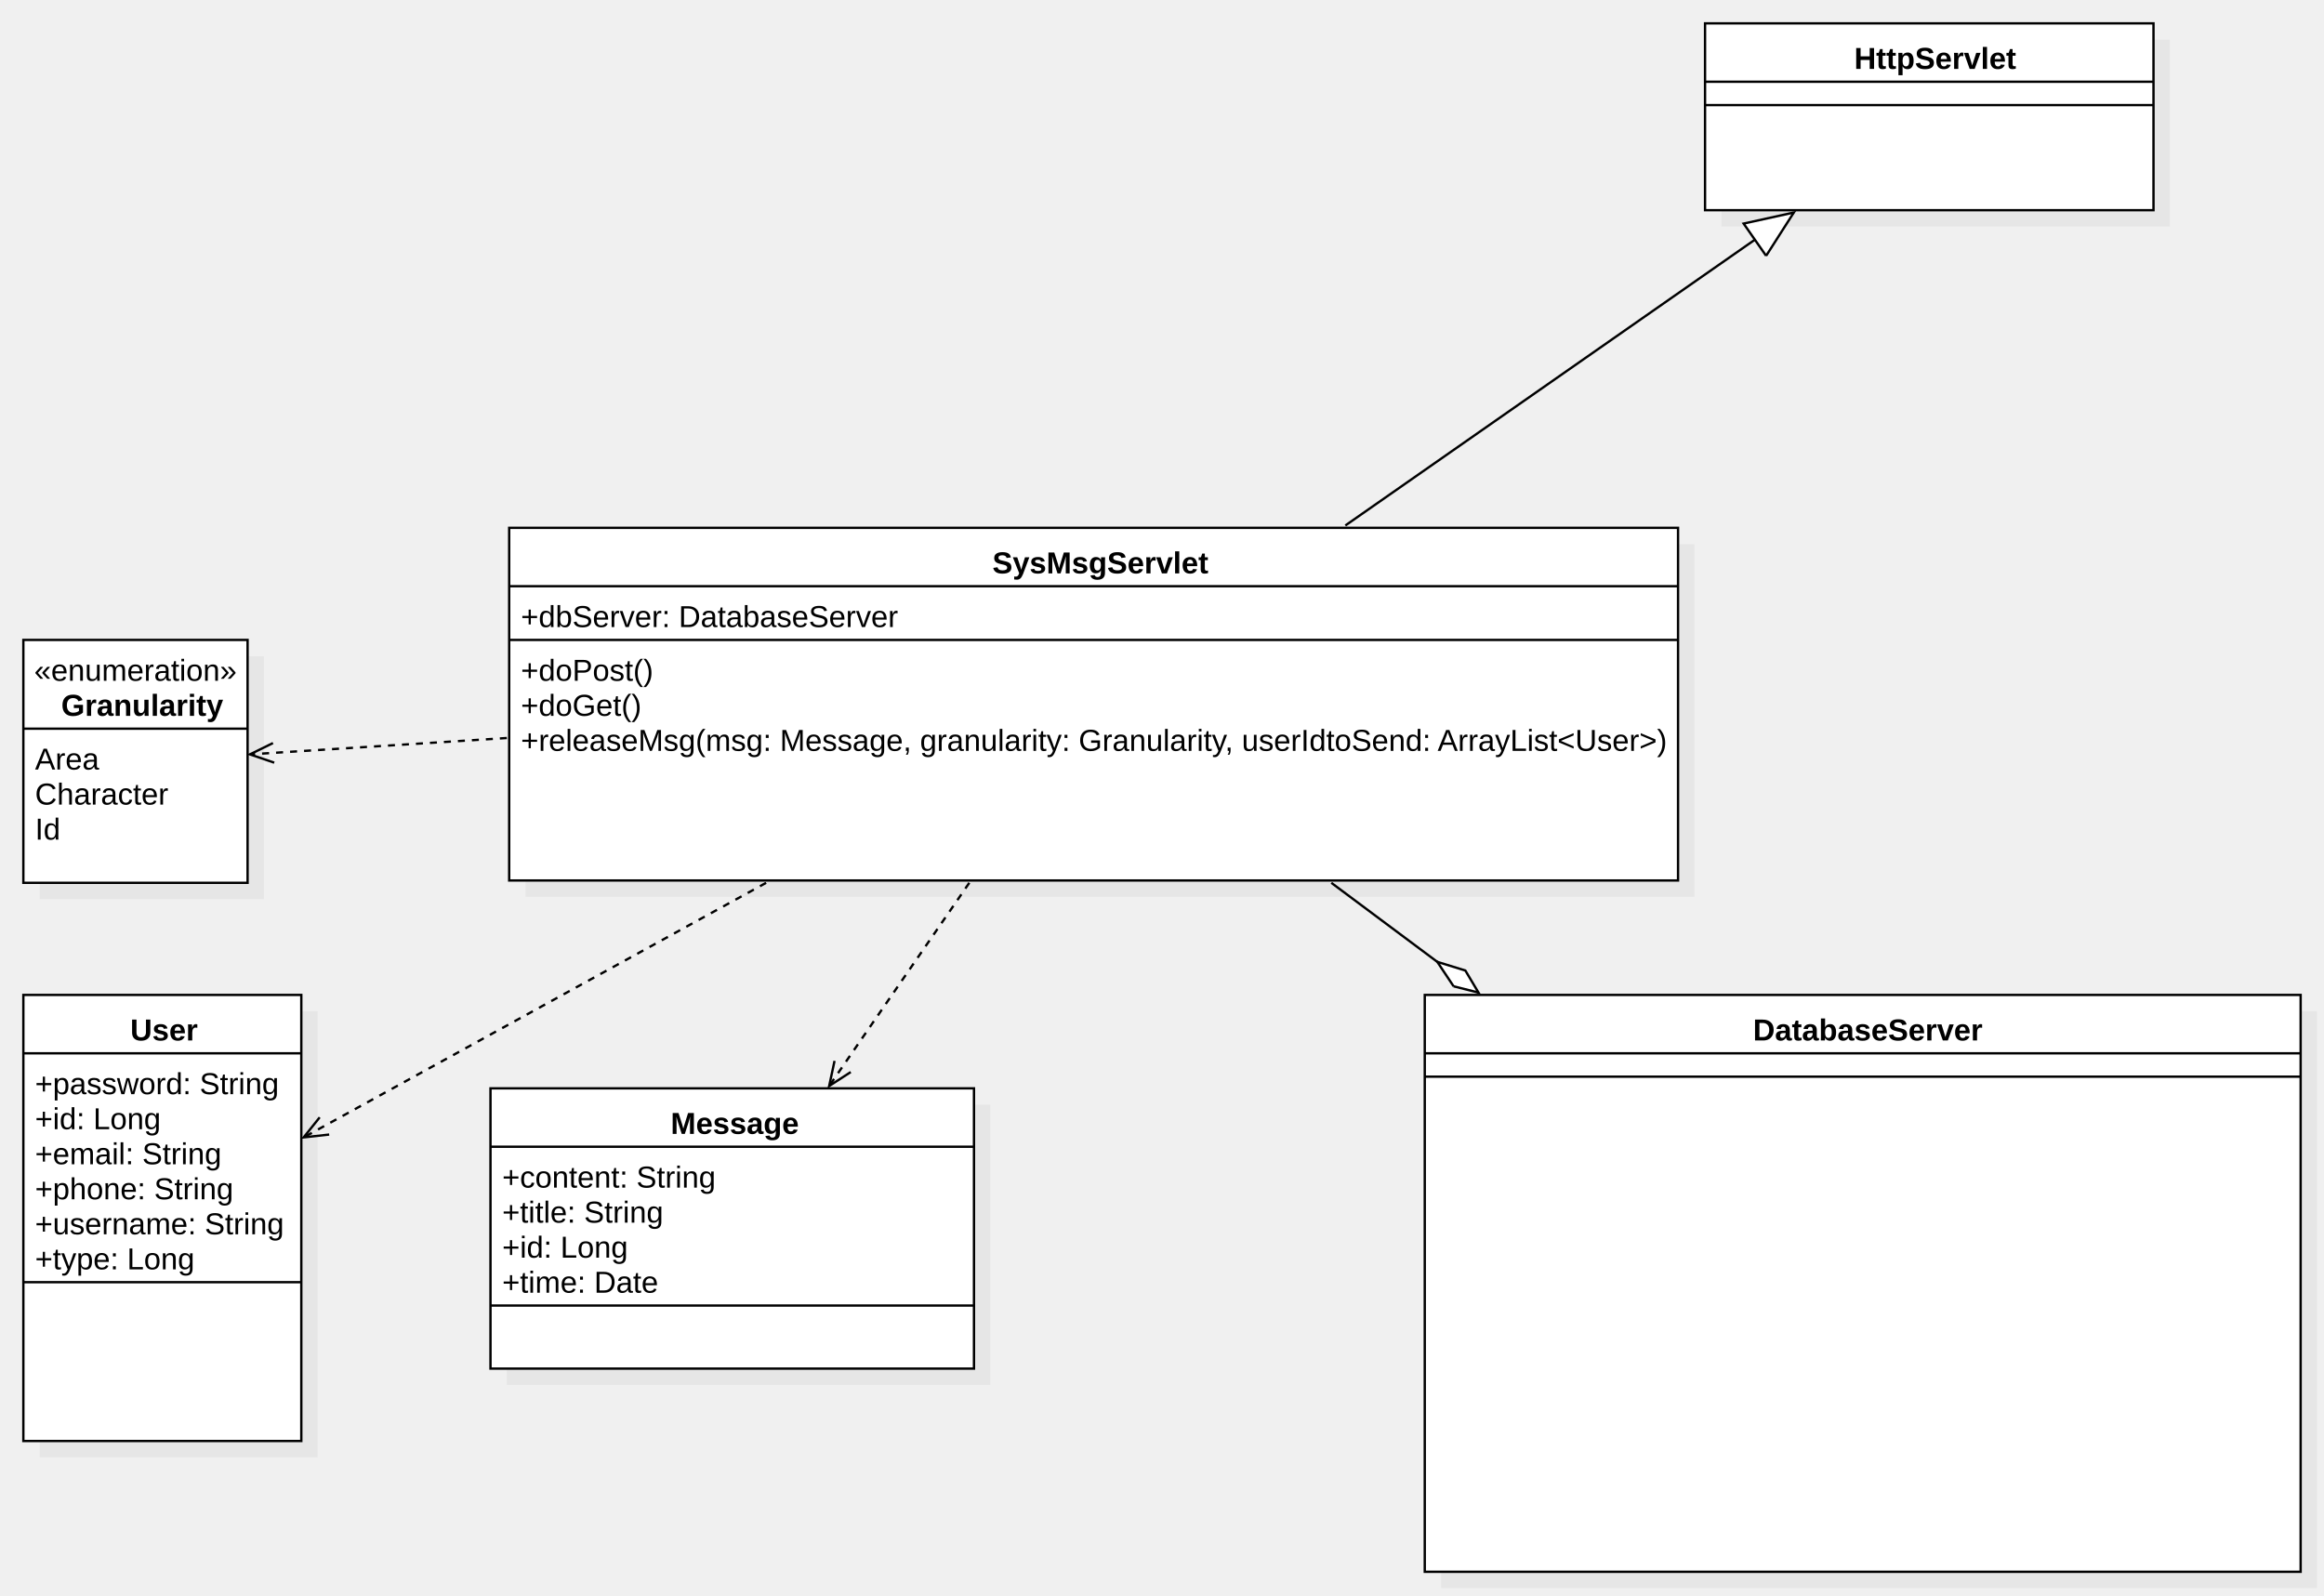
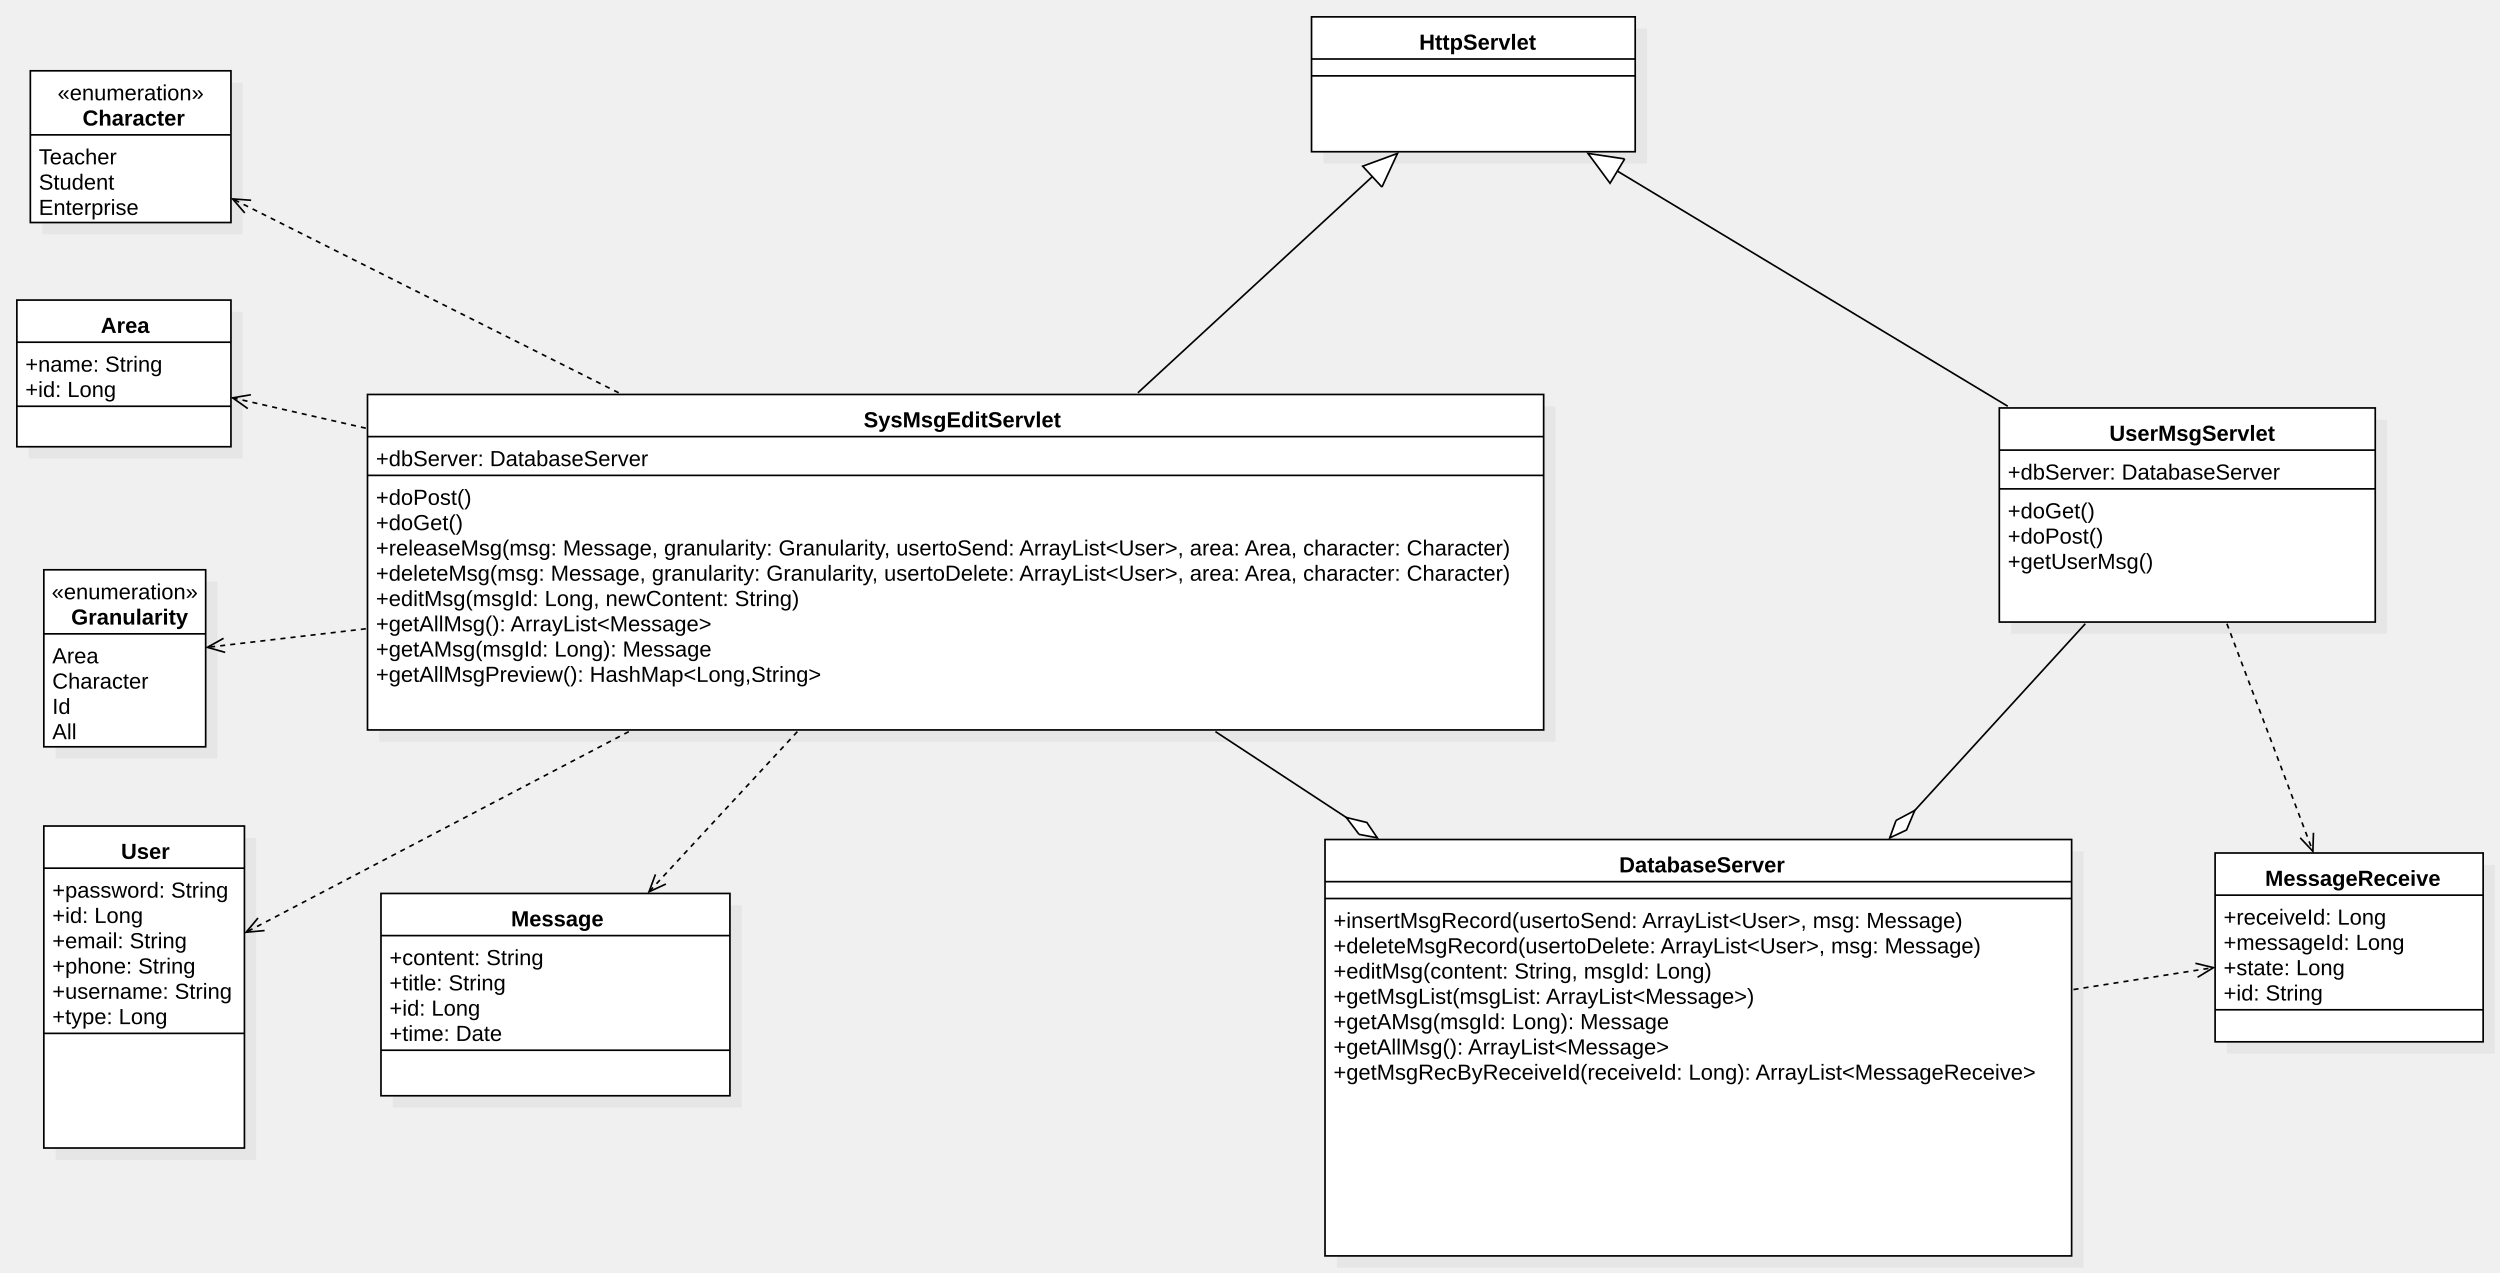
- <svg xmlns="http://www.w3.org/2000/svg" version="1.1" width="995" height="683">
+ <svg xmlns="http://www.w3.org/2000/svg" version="1.1" width="1483" height="755">
  <defs />
  <g>
-     <g transform="translate(-46,-78) scale(1,1)">
-       <rect fill="#C0C0C0" stroke="none" x="663" y="511" width="375" height="247" opacity="0.2" />
-     </g>
-     <g transform="translate(-46,-78) scale(1,1)">
-       <rect fill="#ffffff" stroke="none" x="656" y="504" width="375" height="247" />
-     </g>
-     <g transform="translate(-46,-78) scale(1,1)">
-       <path fill="none" stroke="#000000" d="M 656 504 L 1031 504 L 1031 751 L 656 751 L 656 504 Z Z" stroke-miterlimit="10" />
-     </g>
-     <g transform="translate(-46,-78) scale(1,1)">
-       <path fill="none" stroke="#000000" d="M 656 529 L 1031 529" stroke-miterlimit="10" />
-     </g>
-     <g transform="translate(-46,-78) scale(1,1)">
-       <path fill="none" stroke="#000000" d="M 656 539 L 1031 539" stroke-miterlimit="10" />
-     </g>
-     <g transform="translate(-46,-78) scale(1,1)">
-       <g>
-         <path fill="none" stroke="none" />
-         <text fill="#000000" stroke="none" font-family="Arial" font-size="13px" font-style="normal" font-weight="bold" text-decoration="none" x="796.531" y="523.5">DatabaseServer</text>
-       </g>
-     </g>
-     <g transform="translate(-46,-78) scale(1,1)">
-       <rect fill="#C0C0C0" stroke="none" x="271" y="311" width="500.436" height="151" opacity="0.2" />
-     </g>
-     <g transform="translate(-46,-78) scale(1,1)">
-       <rect fill="#ffffff" stroke="none" x="264" y="304" width="500.436" height="151" />
-     </g>
-     <g transform="translate(-46,-78) scale(1,1)">
-       <path fill="none" stroke="#000000" d="M 264 304 L 764.436 304 L 764.436 455 L 264 455 L 264 304 Z Z" stroke-miterlimit="10" />
-     </g>
-     <g transform="translate(-46,-78) scale(1,1)">
-       <path fill="none" stroke="#000000" d="M 264 329 L 764.436 329" stroke-miterlimit="10" />
-     </g>
-     <g transform="translate(-46,-78) scale(1,1)">
-       <path fill="none" stroke="#000000" d="M 264 352 L 764.436 352" stroke-miterlimit="10" />
-     </g>
-     <g transform="translate(-46,-78) scale(1,1)">
-       <g>
-         <path fill="none" stroke="none" />
-         <text fill="#000000" stroke="none" font-family="Arial" font-size="13px" font-style="normal" font-weight="bold" text-decoration="none" x="470.873" y="323.5">SysMsgServlet</text>
-       </g>
-     </g>
-     <g transform="translate(-46,-78) scale(1,1)">
-       <g>
-         <path fill="none" stroke="none" />
-         <text fill="#000000" stroke="none" font-family="Arial" font-size="13px" font-style="normal" font-weight="normal" text-decoration="none" x="269" y="346.5">+dbServer: DatabaseServer</text>
-       </g>
-     </g>
-     <g transform="translate(-46,-78) scale(1,1)">
-       <g>
-         <path fill="none" stroke="none" />
-         <text fill="#000000" stroke="none" font-family="Arial" font-size="13px" font-style="normal" font-weight="normal" text-decoration="none" x="269" y="369.5">+doPost()</text>
-       </g>
-     </g>
-     <g transform="translate(-46,-78) scale(1,1)">
-       <g>
-         <path fill="none" stroke="none" />
-         <text fill="#000000" stroke="none" font-family="Arial" font-size="13px" font-style="normal" font-weight="normal" text-decoration="none" x="269" y="384.5">+doGet()</text>
-       </g>
-     </g>
-     <g transform="translate(-46,-78) scale(1,1)">
-       <g>
-         <path fill="none" stroke="none" />
-         <text fill="#000000" stroke="none" font-family="Arial" font-size="13px" font-style="normal" font-weight="normal" text-decoration="none" x="269" y="399.5">+releaseMsg(msg: Message, granularity: Granularity, userIdtoSend: ArrayList&lt;User&gt;)</text>
-       </g>
-     </g>
-     <g transform="translate(-46,-78) scale(1,1)">
-       <rect fill="#C0C0C0" stroke="none" x="263" y="551" width="207" height="120" opacity="0.2" />
-     </g>
-     <g transform="translate(-46,-78) scale(1,1)">
-       <rect fill="#ffffff" stroke="none" x="256" y="544" width="207" height="120" />
-     </g>
-     <g transform="translate(-46,-78) scale(1,1)">
-       <path fill="none" stroke="#000000" d="M 256 544 L 463 544 L 463 664 L 256 664 L 256 544 Z Z" stroke-miterlimit="10" />
-     </g>
-     <g transform="translate(-46,-78) scale(1,1)">
-       <path fill="none" stroke="#000000" d="M 256 569 L 463 569" stroke-miterlimit="10" />
-     </g>
-     <g transform="translate(-46,-78) scale(1,1)">
-       <path fill="none" stroke="#000000" d="M 256 637 L 463 637" stroke-miterlimit="10" />
-     </g>
-     <g transform="translate(-46,-78) scale(1,1)">
-       <g>
-         <path fill="none" stroke="none" />
-         <text fill="#000000" stroke="none" font-family="Arial" font-size="13px" font-style="normal" font-weight="bold" text-decoration="none" x="333.125" y="563.5">Message</text>
-       </g>
-     </g>
-     <g transform="translate(-46,-78) scale(1,1)">
-       <g>
-         <path fill="none" stroke="none" />
-         <text fill="#000000" stroke="none" font-family="Arial" font-size="13px" font-style="normal" font-weight="normal" text-decoration="none" x="261" y="586.5">+content: String</text>
-       </g>
-     </g>
-     <g transform="translate(-46,-78) scale(1,1)">
-       <g>
-         <path fill="none" stroke="none" />
-         <text fill="#000000" stroke="none" font-family="Arial" font-size="13px" font-style="normal" font-weight="normal" text-decoration="none" x="261" y="601.5">+title: String</text>
-       </g>
-     </g>
-     <g transform="translate(-46,-78) scale(1,1)">
-       <g>
-         <path fill="none" stroke="none" />
-         <text fill="#000000" stroke="none" font-family="Arial" font-size="13px" font-style="normal" font-weight="normal" text-decoration="none" x="261" y="616.5">+id: Long</text>
-       </g>
-     </g>
-     <g transform="translate(-46,-78) scale(1,1)">
-       <g>
-         <path fill="none" stroke="none" />
-         <text fill="#000000" stroke="none" font-family="Arial" font-size="13px" font-style="normal" font-weight="normal" text-decoration="none" x="261" y="631.5">+time: Date</text>
-       </g>
-     </g>
-     <g transform="translate(-46,-78) scale(1,1)">
-       <path fill="none" stroke="#000000" d="M 616 456 L 679 503" stroke-miterlimit="10" />
-     </g>
-     <g transform="translate(-46,-78) scale(1,1)">
-       <path fill="#FFFFFF" stroke="none" d="M 668.337 500.297 L 679 503 L 673.372 493.549 L 661.366 489.845" />
-     </g>
-     <g transform="translate(-46,-78) scale(1,1)">
-       <path fill="none" stroke="#000000" d="M 668.337 500.297 L 679 503 L 673.372 493.549 L 661.366 489.845 L 668.337 500.297" stroke-miterlimit="10" />
-     </g>
-     <g transform="translate(-46,-78) scale(1,1)">
-       <rect fill="#C0C0C0" stroke="none" x="783" y="95" width="192" height="80" opacity="0.2" />
-     </g>
-     <g transform="translate(-46,-78) scale(1,1)">
-       <rect fill="#ffffff" stroke="none" x="776" y="88" width="192" height="80" />
-     </g>
-     <g transform="translate(-46,-78) scale(1,1)">
-       <path fill="none" stroke="#000000" d="M 776 88 L 968 88 L 968 168 L 776 168 L 776 88 Z Z" stroke-miterlimit="10" />
-     </g>
-     <g transform="translate(-46,-78) scale(1,1)">
-       <path fill="none" stroke="#000000" d="M 776 113 L 968 113" stroke-miterlimit="10" />
-     </g>
-     <g transform="translate(-46,-78) scale(1,1)">
-       <path fill="none" stroke="#000000" d="M 776 123 L 968 123" stroke-miterlimit="10" />
-     </g>
-     <g transform="translate(-46,-78) scale(1,1)">
-       <g>
-         <path fill="none" stroke="none" />
-         <text fill="#000000" stroke="none" font-family="Arial" font-size="13px" font-style="normal" font-weight="bold" text-decoration="none" x="839.849" y="107.5">HttpServlet</text>
-       </g>
-     </g>
-     <g transform="translate(-46,-78) scale(1,1)">
-       <path fill="none" stroke="#000000" d="M 622 303 L 814 169" stroke-miterlimit="10" />
-     </g>
-     <g transform="translate(-46,-78) scale(1,1)">
-       <path fill="#FFFFFF" stroke="none" d="M 802.151 187.536 L 814 169 L 792.514 173.729" />
-     </g>
-     <g transform="translate(-46,-78) scale(1,1)">
-       <path fill="none" stroke="#000000" d="M 802.151 187.536 L 814 169 L 792.514 173.729 L 802.151 187.536" stroke-miterlimit="10" />
-     </g>
-     <g transform="translate(-46,-78) scale(1,1)">
-       <rect fill="#C0C0C0" stroke="none" x="63" y="359" width="96" height="104" opacity="0.2" />
-     </g>
-     <g transform="translate(-46,-78) scale(1,1)">
-       <rect fill="#ffffff" stroke="none" x="56" y="352" width="96" height="104" />
-     </g>
-     <g transform="translate(-46,-78) scale(1,1)">
-       <path fill="none" stroke="#000000" d="M 56 352 L 152 352 L 152 456 L 56 456 L 56 352 Z Z" stroke-miterlimit="10" />
-     </g>
-     <g transform="translate(-46,-78) scale(1,1)">
-       <path fill="none" stroke="#000000" d="M 56 390 L 152 390" stroke-miterlimit="10" />
-     </g>
-     <g transform="translate(-46,-78) scale(1,1)">
-       <g>
-         <path fill="none" stroke="none" />
-         <text fill="#000000" stroke="none" font-family="Arial" font-size="13px" font-style="normal" font-weight="normal" text-decoration="none" x="60.636" y="369.5">«enumeration»</text>
-       </g>
-     </g>
-     <g transform="translate(-46,-78) scale(1,1)">
-       <g>
-         <path fill="none" stroke="none" />
-         <text fill="#000000" stroke="none" font-family="Arial" font-size="13px" font-style="normal" font-weight="bold" text-decoration="none" x="72.211" y="384.5">Granularity</text>
-       </g>
-     </g>
-     <g transform="translate(-46,-78) scale(1,1)">
-       <g>
-         <path fill="none" stroke="none" />
-         <text fill="#000000" stroke="none" font-family="Arial" font-size="13px" font-style="normal" font-weight="normal" text-decoration="none" x="61" y="407.5">Area</text>
-       </g>
-     </g>
-     <g transform="translate(-46,-78) scale(1,1)">
-       <g>
-         <path fill="none" stroke="none" />
-         <text fill="#000000" stroke="none" font-family="Arial" font-size="13px" font-style="normal" font-weight="normal" text-decoration="none" x="61" y="422.5">Character</text>
-       </g>
-     </g>
-     <g transform="translate(-46,-78) scale(1,1)">
-       <g>
-         <path fill="none" stroke="none" />
-         <text fill="#000000" stroke="none" font-family="Arial" font-size="13px" font-style="normal" font-weight="normal" text-decoration="none" x="61" y="437.5">Id</text>
-       </g>
-     </g>
-     <g transform="translate(-46,-78) scale(1,1)">
-       <path fill="none" stroke="#000000" d="M 263 394 L 153 401" stroke-miterlimit="10" stroke-dasharray="3" />
-     </g>
-     <g transform="translate(-46,-78) scale(1,1)">
-       <path fill="none" stroke="#000000" d="M 162.875 396.154 L 153 401 L 163.409 404.556" stroke-miterlimit="10" />
-     </g>
-     <g transform="translate(-46,-78) scale(1,1)">
-       <rect fill="#C0C0C0" stroke="none" x="63" y="511" width="119" height="191" opacity="0.2" />
-     </g>
-     <g transform="translate(-46,-78) scale(1,1)">
-       <rect fill="#ffffff" stroke="none" x="56" y="504" width="119" height="191" />
-     </g>
-     <g transform="translate(-46,-78) scale(1,1)">
-       <path fill="none" stroke="#000000" d="M 56 504 L 175 504 L 175 695 L 56 695 L 56 504 Z Z" stroke-miterlimit="10" />
-     </g>
-     <g transform="translate(-46,-78) scale(1,1)">
-       <path fill="none" stroke="#000000" d="M 56 529 L 175 529" stroke-miterlimit="10" />
-     </g>
-     <g transform="translate(-46,-78) scale(1,1)">
-       <path fill="none" stroke="#000000" d="M 56 627 L 175 627" stroke-miterlimit="10" />
-     </g>
-     <g transform="translate(-46,-78) scale(1,1)">
-       <g>
-         <path fill="none" stroke="none" />
-         <text fill="#000000" stroke="none" font-family="Arial" font-size="13px" font-style="normal" font-weight="bold" text-decoration="none" x="101.776" y="523.5">User</text>
-       </g>
-     </g>
-     <g transform="translate(-46,-78) scale(1,1)">
-       <g>
-         <path fill="none" stroke="none" />
-         <text fill="#000000" stroke="none" font-family="Arial" font-size="13px" font-style="normal" font-weight="normal" text-decoration="none" x="61" y="546.5">+password: String</text>
-       </g>
-     </g>
-     <g transform="translate(-46,-78) scale(1,1)">
-       <g>
-         <path fill="none" stroke="none" />
-         <text fill="#000000" stroke="none" font-family="Arial" font-size="13px" font-style="normal" font-weight="normal" text-decoration="none" x="61" y="561.5">+id: Long</text>
-       </g>
-     </g>
-     <g transform="translate(-46,-78) scale(1,1)">
-       <g>
-         <path fill="none" stroke="none" />
-         <text fill="#000000" stroke="none" font-family="Arial" font-size="13px" font-style="normal" font-weight="normal" text-decoration="none" x="61" y="576.5">+email: String</text>
-       </g>
-     </g>
-     <g transform="translate(-46,-78) scale(1,1)">
-       <g>
-         <path fill="none" stroke="none" />
-         <text fill="#000000" stroke="none" font-family="Arial" font-size="13px" font-style="normal" font-weight="normal" text-decoration="none" x="61" y="591.5">+phone: String</text>
-       </g>
-     </g>
-     <g transform="translate(-46,-78) scale(1,1)">
-       <g>
-         <path fill="none" stroke="none" />
-         <text fill="#000000" stroke="none" font-family="Arial" font-size="13px" font-style="normal" font-weight="normal" text-decoration="none" x="61" y="606.5">+username: String</text>
-       </g>
-     </g>
-     <g transform="translate(-46,-78) scale(1,1)">
-       <g>
-         <path fill="none" stroke="none" />
-         <text fill="#000000" stroke="none" font-family="Arial" font-size="13px" font-style="normal" font-weight="normal" text-decoration="none" x="61" y="621.5">+type: Long</text>
-       </g>
-     </g>
-     <g transform="translate(-46,-78) scale(1,1)">
-       <path fill="none" stroke="#000000" d="M 374 456 L 176 565" stroke-miterlimit="10" stroke-dasharray="3" />
-     </g>
-     <g transform="translate(-46,-78) scale(1,1)">
-       <path fill="none" stroke="#000000" d="M 182.873 556.411 L 176 565 L 186.933 563.787" stroke-miterlimit="10" />
-     </g>
-     <g transform="translate(-46,-78) scale(1,1)">
-       <path fill="none" stroke="#000000" d="M 461 456 L 401 543" stroke-miterlimit="10" stroke-dasharray="3" />
-     </g>
-     <g transform="translate(-46,-78) scale(1,1)">
-       <path fill="none" stroke="#000000" d="M 403.304 532.244 L 401 543 L 410.235 537.024" stroke-miterlimit="10" />
+     <g transform="translate(-134,-54) scale(1,1)">
+       <rect fill="#C0C0C0" stroke="none" x="927" y="559" width="442.888" height="247" opacity="0.2" />
+     </g>
+     <g transform="translate(-134,-54) scale(1,1)">
+       <rect fill="#ffffff" stroke="none" x="920" y="552" width="442.888" height="247" />
+     </g>
+     <g transform="translate(-134,-54) scale(1,1)">
+       <path fill="none" stroke="#000000" d="M 920 552 L 1362.888 552 L 1362.888 799 L 920 799 L 920 552 Z Z" stroke-miterlimit="10" />
+     </g>
+     <g transform="translate(-134,-54) scale(1,1)">
+       <path fill="none" stroke="#000000" d="M 920 577 L 1362.888 577" stroke-miterlimit="10" />
+     </g>
+     <g transform="translate(-134,-54) scale(1,1)">
+       <path fill="none" stroke="#000000" d="M 920 587 L 1362.888 587" stroke-miterlimit="10" />
+     </g>
+     <g transform="translate(-134,-54) scale(1,1)">
+       <g>
+         <path fill="none" stroke="none" />
+         <text fill="#000000" stroke="none" font-family="Arial" font-size="13px" font-style="normal" font-weight="bold" text-decoration="none" x="1094.474" y="571.5">DatabaseServer</text>
+       </g>
+     </g>
+     <g transform="translate(-134,-54) scale(1,1)">
+       <g>
+         <path fill="none" stroke="none" />
+         <text fill="#000000" stroke="none" font-family="Arial" font-size="13px" font-style="normal" font-weight="normal" text-decoration="none" x="925" y="604.5">+insertMsgRecord(usertoSend: ArrayList&lt;User&gt;, msg: Message)</text>
+       </g>
+     </g>
+     <g transform="translate(-134,-54) scale(1,1)">
+       <g>
+         <path fill="none" stroke="none" />
+         <text fill="#000000" stroke="none" font-family="Arial" font-size="13px" font-style="normal" font-weight="normal" text-decoration="none" x="925" y="619.5">+deleteMsgRecord(usertoDelete: ArrayList&lt;User&gt;, msg: Message)</text>
+       </g>
+     </g>
+     <g transform="translate(-134,-54) scale(1,1)">
+       <g>
+         <path fill="none" stroke="none" />
+         <text fill="#000000" stroke="none" font-family="Arial" font-size="13px" font-style="normal" font-weight="normal" text-decoration="none" x="925" y="634.5">+editMsg(content: String, msgId: Long)</text>
+       </g>
+     </g>
+     <g transform="translate(-134,-54) scale(1,1)">
+       <g>
+         <path fill="none" stroke="none" />
+         <text fill="#000000" stroke="none" font-family="Arial" font-size="13px" font-style="normal" font-weight="normal" text-decoration="none" x="925" y="649.5">+getMsgList(msgList: ArrayList&lt;Message&gt;)</text>
+       </g>
+     </g>
+     <g transform="translate(-134,-54) scale(1,1)">
+       <g>
+         <path fill="none" stroke="none" />
+         <text fill="#000000" stroke="none" font-family="Arial" font-size="13px" font-style="normal" font-weight="normal" text-decoration="none" x="925" y="664.5">+getAMsg(msgId: Long): Message</text>
+       </g>
+     </g>
+     <g transform="translate(-134,-54) scale(1,1)">
+       <g>
+         <path fill="none" stroke="none" />
+         <text fill="#000000" stroke="none" font-family="Arial" font-size="13px" font-style="normal" font-weight="normal" text-decoration="none" x="925" y="679.5">+getAllMsg(): ArrayList&lt;Message&gt;</text>
+       </g>
+     </g>
+     <g transform="translate(-134,-54) scale(1,1)">
+       <g>
+         <path fill="none" stroke="none" />
+         <text fill="#000000" stroke="none" font-family="Arial" font-size="13px" font-style="normal" font-weight="normal" text-decoration="none" x="925" y="694.5">+getMsgRecByReceiveId(receiveId: Long): ArrayList&lt;MessageReceive&gt;</text>
+       </g>
+     </g>
+     <g transform="translate(-134,-54) scale(1,1)">
+       <rect fill="#C0C0C0" stroke="none" x="359" y="295" width="697.695" height="199" opacity="0.2" />
+     </g>
+     <g transform="translate(-134,-54) scale(1,1)">
+       <rect fill="#ffffff" stroke="none" x="352" y="288" width="697.695" height="199" />
+     </g>
+     <g transform="translate(-134,-54) scale(1,1)">
+       <path fill="none" stroke="#000000" d="M 352 288 L 1049.695 288 L 1049.695 487 L 352 487 L 352 288 Z Z" stroke-miterlimit="10" />
+     </g>
+     <g transform="translate(-134,-54) scale(1,1)">
+       <path fill="none" stroke="#000000" d="M 352 313 L 1049.695 313" stroke-miterlimit="10" />
+     </g>
+     <g transform="translate(-134,-54) scale(1,1)">
+       <path fill="none" stroke="#000000" d="M 352 336 L 1049.695 336" stroke-miterlimit="10" />
+     </g>
+     <g transform="translate(-134,-54) scale(1,1)">
+       <g>
+         <path fill="none" stroke="none" />
+         <text fill="#000000" stroke="none" font-family="Arial" font-size="13px" font-style="normal" font-weight="bold" text-decoration="none" x="646.302" y="307.5">SysMsgEditServlet</text>
+       </g>
+     </g>
+     <g transform="translate(-134,-54) scale(1,1)">
+       <g>
+         <path fill="none" stroke="none" />
+         <text fill="#000000" stroke="none" font-family="Arial" font-size="13px" font-style="normal" font-weight="normal" text-decoration="none" x="357" y="330.5">+dbServer: DatabaseServer</text>
+       </g>
+     </g>
+     <g transform="translate(-134,-54) scale(1,1)">
+       <g>
+         <path fill="none" stroke="none" />
+         <text fill="#000000" stroke="none" font-family="Arial" font-size="13px" font-style="normal" font-weight="normal" text-decoration="none" x="357" y="353.5">+doPost()</text>
+       </g>
+     </g>
+     <g transform="translate(-134,-54) scale(1,1)">
+       <g>
+         <path fill="none" stroke="none" />
+         <text fill="#000000" stroke="none" font-family="Arial" font-size="13px" font-style="normal" font-weight="normal" text-decoration="none" x="357" y="368.5">+doGet()</text>
+       </g>
+     </g>
+     <g transform="translate(-134,-54) scale(1,1)">
+       <g>
+         <path fill="none" stroke="none" />
+         <text fill="#000000" stroke="none" font-family="Arial" font-size="13px" font-style="normal" font-weight="normal" text-decoration="none" x="357" y="383.5">+releaseMsg(msg: Message, granularity: Granularity, usertoSend: ArrayList&lt;User&gt;, area: Area, character: Character)</text>
+       </g>
+     </g>
+     <g transform="translate(-134,-54) scale(1,1)">
+       <g>
+         <path fill="none" stroke="none" />
+         <text fill="#000000" stroke="none" font-family="Arial" font-size="13px" font-style="normal" font-weight="normal" text-decoration="none" x="357" y="398.5">+deleteMsg(msg: Message, granularity: Granularity, usertoDelete: ArrayList&lt;User&gt;, area: Area, character: Character)</text>
+       </g>
+     </g>
+     <g transform="translate(-134,-54) scale(1,1)">
+       <g>
+         <path fill="none" stroke="none" />
+         <text fill="#000000" stroke="none" font-family="Arial" font-size="13px" font-style="normal" font-weight="normal" text-decoration="none" x="357" y="413.5">+editMsg(msgId: Long, newContent: String)</text>
+       </g>
+     </g>
+     <g transform="translate(-134,-54) scale(1,1)">
+       <g>
+         <path fill="none" stroke="none" />
+         <text fill="#000000" stroke="none" font-family="Arial" font-size="13px" font-style="normal" font-weight="normal" text-decoration="none" x="357" y="428.5">+getAllMsg(): ArrayList&lt;Message&gt;</text>
+       </g>
+     </g>
+     <g transform="translate(-134,-54) scale(1,1)">
+       <g>
+         <path fill="none" stroke="none" />
+         <text fill="#000000" stroke="none" font-family="Arial" font-size="13px" font-style="normal" font-weight="normal" text-decoration="none" x="357" y="443.5">+getAMsg(msgId: Long): Message</text>
+       </g>
+     </g>
+     <g transform="translate(-134,-54) scale(1,1)">
+       <g>
+         <path fill="none" stroke="none" />
+         <text fill="#000000" stroke="none" font-family="Arial" font-size="13px" font-style="normal" font-weight="normal" text-decoration="none" x="357" y="458.5">+getAllMsgPreview(): HashMap&lt;Long,String&gt;</text>
+       </g>
+     </g>
+     <g transform="translate(-134,-54) scale(1,1)">
+       <rect fill="#C0C0C0" stroke="none" x="367" y="591" width="207" height="120" opacity="0.2" />
+     </g>
+     <g transform="translate(-134,-54) scale(1,1)">
+       <rect fill="#ffffff" stroke="none" x="360" y="584" width="207" height="120" />
+     </g>
+     <g transform="translate(-134,-54) scale(1,1)">
+       <path fill="none" stroke="#000000" d="M 360 584 L 567 584 L 567 704 L 360 704 L 360 584 Z Z" stroke-miterlimit="10" />
+     </g>
+     <g transform="translate(-134,-54) scale(1,1)">
+       <path fill="none" stroke="#000000" d="M 360 609 L 567 609" stroke-miterlimit="10" />
+     </g>
+     <g transform="translate(-134,-54) scale(1,1)">
+       <path fill="none" stroke="#000000" d="M 360 677 L 567 677" stroke-miterlimit="10" />
+     </g>
+     <g transform="translate(-134,-54) scale(1,1)">
+       <g>
+         <path fill="none" stroke="none" />
+         <text fill="#000000" stroke="none" font-family="Arial" font-size="13px" font-style="normal" font-weight="bold" text-decoration="none" x="437.125" y="603.5">Message</text>
+       </g>
+     </g>
+     <g transform="translate(-134,-54) scale(1,1)">
+       <g>
+         <path fill="none" stroke="none" />
+         <text fill="#000000" stroke="none" font-family="Arial" font-size="13px" font-style="normal" font-weight="normal" text-decoration="none" x="365" y="626.5">+content: String</text>
+       </g>
+     </g>
+     <g transform="translate(-134,-54) scale(1,1)">
+       <g>
+         <path fill="none" stroke="none" />
+         <text fill="#000000" stroke="none" font-family="Arial" font-size="13px" font-style="normal" font-weight="normal" text-decoration="none" x="365" y="641.5">+title: String</text>
+       </g>
+     </g>
+     <g transform="translate(-134,-54) scale(1,1)">
+       <g>
+         <path fill="none" stroke="none" />
+         <text fill="#000000" stroke="none" font-family="Arial" font-size="13px" font-style="normal" font-weight="normal" text-decoration="none" x="365" y="656.5">+id: Long</text>
+       </g>
+     </g>
+     <g transform="translate(-134,-54) scale(1,1)">
+       <g>
+         <path fill="none" stroke="none" />
+         <text fill="#000000" stroke="none" font-family="Arial" font-size="13px" font-style="normal" font-weight="normal" text-decoration="none" x="365" y="671.5">+time: Date</text>
+       </g>
+     </g>
+     <g transform="translate(-134,-54) scale(1,1)">
+       <path fill="none" stroke="#000000" d="M 855 488 L 951 551" stroke-miterlimit="10" />
+     </g>
+     <g transform="translate(-134,-54) scale(1,1)">
+       <path fill="#FFFFFF" stroke="none" d="M 940.194 548.944 L 951 551 L 944.813 541.905 L 932.607 538.93" />
+     </g>
+     <g transform="translate(-134,-54) scale(1,1)">
+       <path fill="none" stroke="#000000" d="M 940.194 548.944 L 951 551 L 944.813 541.905 L 932.607 538.93 L 940.194 548.944" stroke-miterlimit="10" />
+     </g>
+     <g transform="translate(-134,-54) scale(1,1)">
+       <rect fill="#C0C0C0" stroke="none" x="919" y="71" width="192" height="80" opacity="0.2" />
+     </g>
+     <g transform="translate(-134,-54) scale(1,1)">
+       <rect fill="#ffffff" stroke="none" x="912" y="64" width="192" height="80" />
+     </g>
+     <g transform="translate(-134,-54) scale(1,1)">
+       <path fill="none" stroke="#000000" d="M 912 64 L 1104 64 L 1104 144 L 912 144 L 912 64 Z Z" stroke-miterlimit="10" />
+     </g>
+     <g transform="translate(-134,-54) scale(1,1)">
+       <path fill="none" stroke="#000000" d="M 912 89 L 1104 89" stroke-miterlimit="10" />
+     </g>
+     <g transform="translate(-134,-54) scale(1,1)">
+       <path fill="none" stroke="#000000" d="M 912 99 L 1104 99" stroke-miterlimit="10" />
+     </g>
+     <g transform="translate(-134,-54) scale(1,1)">
+       <g>
+         <path fill="none" stroke="none" />
+         <text fill="#000000" stroke="none" font-family="Arial" font-size="13px" font-style="normal" font-weight="bold" text-decoration="none" x="975.849" y="83.5">HttpServlet</text>
+       </g>
+     </g>
+     <g transform="translate(-134,-54) scale(1,1)">
+       <path fill="none" stroke="#000000" d="M 809 287 L 963 145" stroke-miterlimit="10" />
+     </g>
+     <g transform="translate(-134,-54) scale(1,1)">
+       <path fill="#FFFFFF" stroke="none" d="M 953.765 164.968 L 963 145 L 942.35 152.589" />
+     </g>
+     <g transform="translate(-134,-54) scale(1,1)">
+       <path fill="none" stroke="#000000" d="M 953.765 164.968 L 963 145 L 942.35 152.589 L 953.765 164.968" stroke-miterlimit="10" />
+     </g>
+     <g transform="translate(-134,-54) scale(1,1)">
+       <rect fill="#C0C0C0" stroke="none" x="167" y="399" width="96" height="105" opacity="0.2" />
+     </g>
+     <g transform="translate(-134,-54) scale(1,1)">
+       <rect fill="#ffffff" stroke="none" x="160" y="392" width="96" height="105" />
+     </g>
+     <g transform="translate(-134,-54) scale(1,1)">
+       <path fill="none" stroke="#000000" d="M 160 392 L 256 392 L 256 497 L 160 497 L 160 392 Z Z" stroke-miterlimit="10" />
+     </g>
+     <g transform="translate(-134,-54) scale(1,1)">
+       <path fill="none" stroke="#000000" d="M 160 430 L 256 430" stroke-miterlimit="10" />
+     </g>
+     <g transform="translate(-134,-54) scale(1,1)">
+       <g>
+         <path fill="none" stroke="none" />
+         <text fill="#000000" stroke="none" font-family="Arial" font-size="13px" font-style="normal" font-weight="normal" text-decoration="none" x="164.636" y="409.5">«enumeration»</text>
+       </g>
+     </g>
+     <g transform="translate(-134,-54) scale(1,1)">
+       <g>
+         <path fill="none" stroke="none" />
+         <text fill="#000000" stroke="none" font-family="Arial" font-size="13px" font-style="normal" font-weight="bold" text-decoration="none" x="176.211" y="424.5">Granularity</text>
+       </g>
+     </g>
+     <g transform="translate(-134,-54) scale(1,1)">
+       <g>
+         <path fill="none" stroke="none" />
+         <text fill="#000000" stroke="none" font-family="Arial" font-size="13px" font-style="normal" font-weight="normal" text-decoration="none" x="165" y="447.5">Area</text>
+       </g>
+     </g>
+     <g transform="translate(-134,-54) scale(1,1)">
+       <g>
+         <path fill="none" stroke="none" />
+         <text fill="#000000" stroke="none" font-family="Arial" font-size="13px" font-style="normal" font-weight="normal" text-decoration="none" x="165" y="462.5">Character</text>
+       </g>
+     </g>
+     <g transform="translate(-134,-54) scale(1,1)">
+       <g>
+         <path fill="none" stroke="none" />
+         <text fill="#000000" stroke="none" font-family="Arial" font-size="13px" font-style="normal" font-weight="normal" text-decoration="none" x="165" y="477.5">Id</text>
+       </g>
+     </g>
+     <g transform="translate(-134,-54) scale(1,1)">
+       <g>
+         <path fill="none" stroke="none" />
+         <text fill="#000000" stroke="none" font-family="Arial" font-size="13px" font-style="normal" font-weight="normal" text-decoration="none" x="165" y="492.5">All</text>
+       </g>
+     </g>
+     <g transform="translate(-134,-54) scale(1,1)">
+       <path fill="none" stroke="#000000" d="M 351 427 L 257 438" stroke-miterlimit="10" stroke-dasharray="3" />
+     </g>
+     <g transform="translate(-134,-54) scale(1,1)">
+       <path fill="none" stroke="#000000" d="M 266.605 432.638 L 257 438 L 267.583 441" stroke-miterlimit="10" />
+     </g>
+     <g transform="translate(-134,-54) scale(1,1)">
+       <rect fill="#C0C0C0" stroke="none" x="167" y="551" width="119" height="191" opacity="0.2" />
+     </g>
+     <g transform="translate(-134,-54) scale(1,1)">
+       <rect fill="#ffffff" stroke="none" x="160" y="544" width="119" height="191" />
+     </g>
+     <g transform="translate(-134,-54) scale(1,1)">
+       <path fill="none" stroke="#000000" d="M 160 544 L 279 544 L 279 735 L 160 735 L 160 544 Z Z" stroke-miterlimit="10" />
+     </g>
+     <g transform="translate(-134,-54) scale(1,1)">
+       <path fill="none" stroke="#000000" d="M 160 569 L 279 569" stroke-miterlimit="10" />
+     </g>
+     <g transform="translate(-134,-54) scale(1,1)">
+       <path fill="none" stroke="#000000" d="M 160 667 L 279 667" stroke-miterlimit="10" />
+     </g>
+     <g transform="translate(-134,-54) scale(1,1)">
+       <g>
+         <path fill="none" stroke="none" />
+         <text fill="#000000" stroke="none" font-family="Arial" font-size="13px" font-style="normal" font-weight="bold" text-decoration="none" x="205.776" y="563.5">User</text>
+       </g>
+     </g>
+     <g transform="translate(-134,-54) scale(1,1)">
+       <g>
+         <path fill="none" stroke="none" />
+         <text fill="#000000" stroke="none" font-family="Arial" font-size="13px" font-style="normal" font-weight="normal" text-decoration="none" x="165" y="586.5">+password: String</text>
+       </g>
+     </g>
+     <g transform="translate(-134,-54) scale(1,1)">
+       <g>
+         <path fill="none" stroke="none" />
+         <text fill="#000000" stroke="none" font-family="Arial" font-size="13px" font-style="normal" font-weight="normal" text-decoration="none" x="165" y="601.5">+id: Long</text>
+       </g>
+     </g>
+     <g transform="translate(-134,-54) scale(1,1)">
+       <g>
+         <path fill="none" stroke="none" />
+         <text fill="#000000" stroke="none" font-family="Arial" font-size="13px" font-style="normal" font-weight="normal" text-decoration="none" x="165" y="616.5">+email: String</text>
+       </g>
+     </g>
+     <g transform="translate(-134,-54) scale(1,1)">
+       <g>
+         <path fill="none" stroke="none" />
+         <text fill="#000000" stroke="none" font-family="Arial" font-size="13px" font-style="normal" font-weight="normal" text-decoration="none" x="165" y="631.5">+phone: String</text>
+       </g>
+     </g>
+     <g transform="translate(-134,-54) scale(1,1)">
+       <g>
+         <path fill="none" stroke="none" />
+         <text fill="#000000" stroke="none" font-family="Arial" font-size="13px" font-style="normal" font-weight="normal" text-decoration="none" x="165" y="646.5">+username: String</text>
+       </g>
+     </g>
+     <g transform="translate(-134,-54) scale(1,1)">
+       <g>
+         <path fill="none" stroke="none" />
+         <text fill="#000000" stroke="none" font-family="Arial" font-size="13px" font-style="normal" font-weight="normal" text-decoration="none" x="165" y="661.5">+type: Long</text>
+       </g>
+     </g>
+     <g transform="translate(-134,-54) scale(1,1)">
+       <path fill="none" stroke="#000000" d="M 507 488 L 280 607" stroke-miterlimit="10" stroke-dasharray="3" />
+     </g>
+     <g transform="translate(-134,-54) scale(1,1)">
+       <path fill="none" stroke="#000000" d="M 287.046 598.553 L 280 607 L 290.955 606.01" stroke-miterlimit="10" />
+     </g>
+     <g transform="translate(-134,-54) scale(1,1)">
+       <path fill="none" stroke="#000000" d="M 607 488 L 519 583" stroke-miterlimit="10" stroke-dasharray="3" />
+     </g>
+     <g transform="translate(-134,-54) scale(1,1)">
+       <path fill="none" stroke="#000000" d="M 522.818 572.684 L 519 583 L 528.994 578.405" stroke-miterlimit="10" />
+     </g>
+     <g transform="translate(-134,-54) scale(1,1)">
+       <rect fill="#C0C0C0" stroke="none" x="151" y="239" width="127" height="87" opacity="0.2" />
+     </g>
+     <g transform="translate(-134,-54) scale(1,1)">
+       <rect fill="#ffffff" stroke="none" x="144" y="232" width="127" height="87" />
+     </g>
+     <g transform="translate(-134,-54) scale(1,1)">
+       <path fill="none" stroke="#000000" d="M 144 232 L 271 232 L 271 319 L 144 319 L 144 232 Z Z" stroke-miterlimit="10" />
+     </g>
+     <g transform="translate(-134,-54) scale(1,1)">
+       <path fill="none" stroke="#000000" d="M 144 257 L 271 257" stroke-miterlimit="10" />
+     </g>
+     <g transform="translate(-134,-54) scale(1,1)">
+       <path fill="none" stroke="#000000" d="M 144 295 L 271 295" stroke-miterlimit="10" />
+     </g>
+     <g transform="translate(-134,-54) scale(1,1)">
+       <g>
+         <path fill="none" stroke="none" />
+         <text fill="#000000" stroke="none" font-family="Arial" font-size="13px" font-style="normal" font-weight="bold" text-decoration="none" x="193.77" y="251.5">Area</text>
+       </g>
+     </g>
+     <g transform="translate(-134,-54) scale(1,1)">
+       <g>
+         <path fill="none" stroke="none" />
+         <text fill="#000000" stroke="none" font-family="Arial" font-size="13px" font-style="normal" font-weight="normal" text-decoration="none" x="149" y="274.5">+name: String</text>
+       </g>
+     </g>
+     <g transform="translate(-134,-54) scale(1,1)">
+       <g>
+         <path fill="none" stroke="none" />
+         <text fill="#000000" stroke="none" font-family="Arial" font-size="13px" font-style="normal" font-weight="normal" text-decoration="none" x="149" y="289.5">+id: Long</text>
+       </g>
+     </g>
+     <g transform="translate(-134,-54) scale(1,1)">
+       <path fill="none" stroke="#000000" d="M 351 308 L 272 290" stroke-miterlimit="10" stroke-dasharray="3" />
+     </g>
+     <g transform="translate(-134,-54) scale(1,1)">
+       <path fill="none" stroke="#000000" d="M 282.844 288.153 L 272 290 L 280.974 296.362" stroke-miterlimit="10" />
+     </g>
+     <g transform="translate(-134,-54) scale(1,1)">
+       <rect fill="#C0C0C0" stroke="none" x="159" y="103" width="119" height="90" opacity="0.2" />
+     </g>
+     <g transform="translate(-134,-54) scale(1,1)">
+       <rect fill="#ffffff" stroke="none" x="152" y="96" width="119" height="90" />
+     </g>
+     <g transform="translate(-134,-54) scale(1,1)">
+       <path fill="none" stroke="#000000" d="M 152 96 L 271 96 L 271 186 L 152 186 L 152 96 Z Z" stroke-miterlimit="10" />
+     </g>
+     <g transform="translate(-134,-54) scale(1,1)">
+       <path fill="none" stroke="#000000" d="M 152 134 L 271 134" stroke-miterlimit="10" />
+     </g>
+     <g transform="translate(-134,-54) scale(1,1)">
+       <g>
+         <path fill="none" stroke="none" />
+         <text fill="#000000" stroke="none" font-family="Arial" font-size="13px" font-style="normal" font-weight="normal" text-decoration="none" x="168.136" y="113.5">«enumeration»</text>
+       </g>
+     </g>
+     <g transform="translate(-134,-54) scale(1,1)">
+       <g>
+         <path fill="none" stroke="none" />
+         <text fill="#000000" stroke="none" font-family="Arial" font-size="13px" font-style="normal" font-weight="bold" text-decoration="none" x="182.961" y="128.5">Character</text>
+       </g>
+     </g>
+     <g transform="translate(-134,-54) scale(1,1)">
+       <g>
+         <path fill="none" stroke="none" />
+         <text fill="#000000" stroke="none" font-family="Arial" font-size="13px" font-style="normal" font-weight="normal" text-decoration="none" x="157" y="151.5">Teacher</text>
+       </g>
+     </g>
+     <g transform="translate(-134,-54) scale(1,1)">
+       <g>
+         <path fill="none" stroke="none" />
+         <text fill="#000000" stroke="none" font-family="Arial" font-size="13px" font-style="normal" font-weight="normal" text-decoration="none" x="157" y="166.5">Student</text>
+       </g>
+     </g>
+     <g transform="translate(-134,-54) scale(1,1)">
+       <g>
+         <path fill="none" stroke="none" />
+         <text fill="#000000" stroke="none" font-family="Arial" font-size="13px" font-style="normal" font-weight="normal" text-decoration="none" x="157" y="181.5">Enterprise</text>
+       </g>
+     </g>
+     <g transform="translate(-134,-54) scale(1,1)">
+       <path fill="none" stroke="#000000" d="M 501 287 L 272 172" stroke-miterlimit="10" stroke-dasharray="3" />
+     </g>
+     <g transform="translate(-134,-54) scale(1,1)">
+       <path fill="none" stroke="#000000" d="M 282.971 172.799 L 272 172 L 279.193 180.323" stroke-miterlimit="10" />
+     </g>
+     <g transform="translate(-134,-54) scale(1,1)">
+       <rect fill="#C0C0C0" stroke="none" x="1327" y="303" width="223" height="127" opacity="0.2" />
+     </g>
+     <g transform="translate(-134,-54) scale(1,1)">
+       <rect fill="#ffffff" stroke="none" x="1320" y="296" width="223" height="127" />
+     </g>
+     <g transform="translate(-134,-54) scale(1,1)">
+       <path fill="none" stroke="#000000" d="M 1320 296 L 1543 296 L 1543 423 L 1320 423 L 1320 296 Z Z" stroke-miterlimit="10" />
+     </g>
+     <g transform="translate(-134,-54) scale(1,1)">
+       <path fill="none" stroke="#000000" d="M 1320 321 L 1543 321" stroke-miterlimit="10" />
+     </g>
+     <g transform="translate(-134,-54) scale(1,1)">
+       <path fill="none" stroke="#000000" d="M 1320 344 L 1543 344" stroke-miterlimit="10" />
+     </g>
+     <g transform="translate(-134,-54) scale(1,1)">
+       <g>
+         <path fill="none" stroke="none" />
+         <text fill="#000000" stroke="none" font-family="Arial" font-size="13px" font-style="normal" font-weight="bold" text-decoration="none" x="1385.267" y="315.5">UserMsgServlet</text>
+       </g>
+     </g>
+     <g transform="translate(-134,-54) scale(1,1)">
+       <g>
+         <path fill="none" stroke="none" />
+         <text fill="#000000" stroke="none" font-family="Arial" font-size="13px" font-style="normal" font-weight="normal" text-decoration="none" x="1325" y="338.5">+dbServer: DatabaseServer</text>
+       </g>
+     </g>
+     <g transform="translate(-134,-54) scale(1,1)">
+       <g>
+         <path fill="none" stroke="none" />
+         <text fill="#000000" stroke="none" font-family="Arial" font-size="13px" font-style="normal" font-weight="normal" text-decoration="none" x="1325" y="361.5">+doGet()</text>
+       </g>
+     </g>
+     <g transform="translate(-134,-54) scale(1,1)">
+       <g>
+         <path fill="none" stroke="none" />
+         <text fill="#000000" stroke="none" font-family="Arial" font-size="13px" font-style="normal" font-weight="normal" text-decoration="none" x="1325" y="376.5">+doPost()</text>
+       </g>
+     </g>
+     <g transform="translate(-134,-54) scale(1,1)">
+       <g>
+         <path fill="none" stroke="none" />
+         <text fill="#000000" stroke="none" font-family="Arial" font-size="13px" font-style="normal" font-weight="normal" text-decoration="none" x="1325" y="391.5">+getUserMsg()</text>
+       </g>
+     </g>
+     <g transform="translate(-134,-54) scale(1,1)">
+       <rect fill="#C0C0C0" stroke="none" x="1455" y="567" width="159" height="112" opacity="0.2" />
+     </g>
+     <g transform="translate(-134,-54) scale(1,1)">
+       <rect fill="#ffffff" stroke="none" x="1448" y="560" width="159" height="112" />
+     </g>
+     <g transform="translate(-134,-54) scale(1,1)">
+       <path fill="none" stroke="#000000" d="M 1448 560 L 1607 560 L 1607 672 L 1448 672 L 1448 560 Z Z" stroke-miterlimit="10" />
+     </g>
+     <g transform="translate(-134,-54) scale(1,1)">
+       <path fill="none" stroke="#000000" d="M 1448 585 L 1607 585" stroke-miterlimit="10" />
+     </g>
+     <g transform="translate(-134,-54) scale(1,1)">
+       <path fill="none" stroke="#000000" d="M 1448 653 L 1607 653" stroke-miterlimit="10" />
+     </g>
+     <g transform="translate(-134,-54) scale(1,1)">
+       <g>
+         <path fill="none" stroke="none" />
+         <text fill="#000000" stroke="none" font-family="Arial" font-size="13px" font-style="normal" font-weight="bold" text-decoration="none" x="1477.642" y="579.5">MessageReceive</text>
+       </g>
+     </g>
+     <g transform="translate(-134,-54) scale(1,1)">
+       <g>
+         <path fill="none" stroke="none" />
+         <text fill="#000000" stroke="none" font-family="Arial" font-size="13px" font-style="normal" font-weight="normal" text-decoration="none" x="1453" y="602.5">+receiveId: Long</text>
+       </g>
+     </g>
+     <g transform="translate(-134,-54) scale(1,1)">
+       <g>
+         <path fill="none" stroke="none" />
+         <text fill="#000000" stroke="none" font-family="Arial" font-size="13px" font-style="normal" font-weight="normal" text-decoration="none" x="1453" y="617.5">+messageId: Long</text>
+       </g>
+     </g>
+     <g transform="translate(-134,-54) scale(1,1)">
+       <g>
+         <path fill="none" stroke="none" />
+         <text fill="#000000" stroke="none" font-family="Arial" font-size="13px" font-style="normal" font-weight="normal" text-decoration="none" x="1453" y="632.5">+state: Long</text>
+       </g>
+     </g>
+     <g transform="translate(-134,-54) scale(1,1)">
+       <g>
+         <path fill="none" stroke="none" />
+         <text fill="#000000" stroke="none" font-family="Arial" font-size="13px" font-style="normal" font-weight="normal" text-decoration="none" x="1453" y="647.5">+id: String</text>
+       </g>
+     </g>
+     <g transform="translate(-134,-54) scale(1,1)">
+       <path fill="none" stroke="#000000" d="M 1364 641 L 1447 628" stroke-miterlimit="10" stroke-dasharray="3" />
+     </g>
+     <g transform="translate(-134,-54) scale(1,1)">
+       <path fill="none" stroke="#000000" d="M 1437.611 633.731 L 1447 628 L 1436.308 625.414" stroke-miterlimit="10" />
+     </g>
+     <g transform="translate(-134,-54) scale(1,1)">
+       <path fill="none" stroke="#000000" d="M 1371 424 L 1255 551" stroke-miterlimit="10" />
+     </g>
+     <g transform="translate(-134,-54) scale(1,1)">
+       <path fill="#FFFFFF" stroke="none" d="M 1258.746 540.657 L 1255 551 L 1264.962 546.335 L 1269.837 534.756" />
+     </g>
+     <g transform="translate(-134,-54) scale(1,1)">
+       <path fill="none" stroke="#000000" d="M 1258.746 540.657 L 1255 551 L 1264.962 546.335 L 1269.837 534.756 L 1258.746 540.657" stroke-miterlimit="10" />
+     </g>
+     <g transform="translate(-134,-54) scale(1,1)">
+       <path fill="none" stroke="#000000" d="M 1455 424 L 1506 559" stroke-miterlimit="10" stroke-dasharray="3" />
+     </g>
+     <g transform="translate(-134,-54) scale(1,1)">
+       <path fill="none" stroke="#000000" d="M 1498.471 550.981 L 1506 559 L 1506.346 548.005" stroke-miterlimit="10" />
+     </g>
+     <g transform="translate(-134,-54) scale(1,1)">
+       <path fill="none" stroke="#000000" d="M 1325 295 L 1076 145" stroke-miterlimit="10" />
+     </g>
+     <g transform="translate(-134,-54) scale(1,1)">
+       <path fill="#FFFFFF" stroke="none" d="M 1097.755 148.277 L 1076 145 L 1089.066 162.7" />
+     </g>
+     <g transform="translate(-134,-54) scale(1,1)">
+       <path fill="none" stroke="#000000" d="M 1097.755 148.277 L 1076 145 L 1089.066 162.7 L 1097.755 148.277" stroke-miterlimit="10" />
    </g>
  </g>
</svg>
